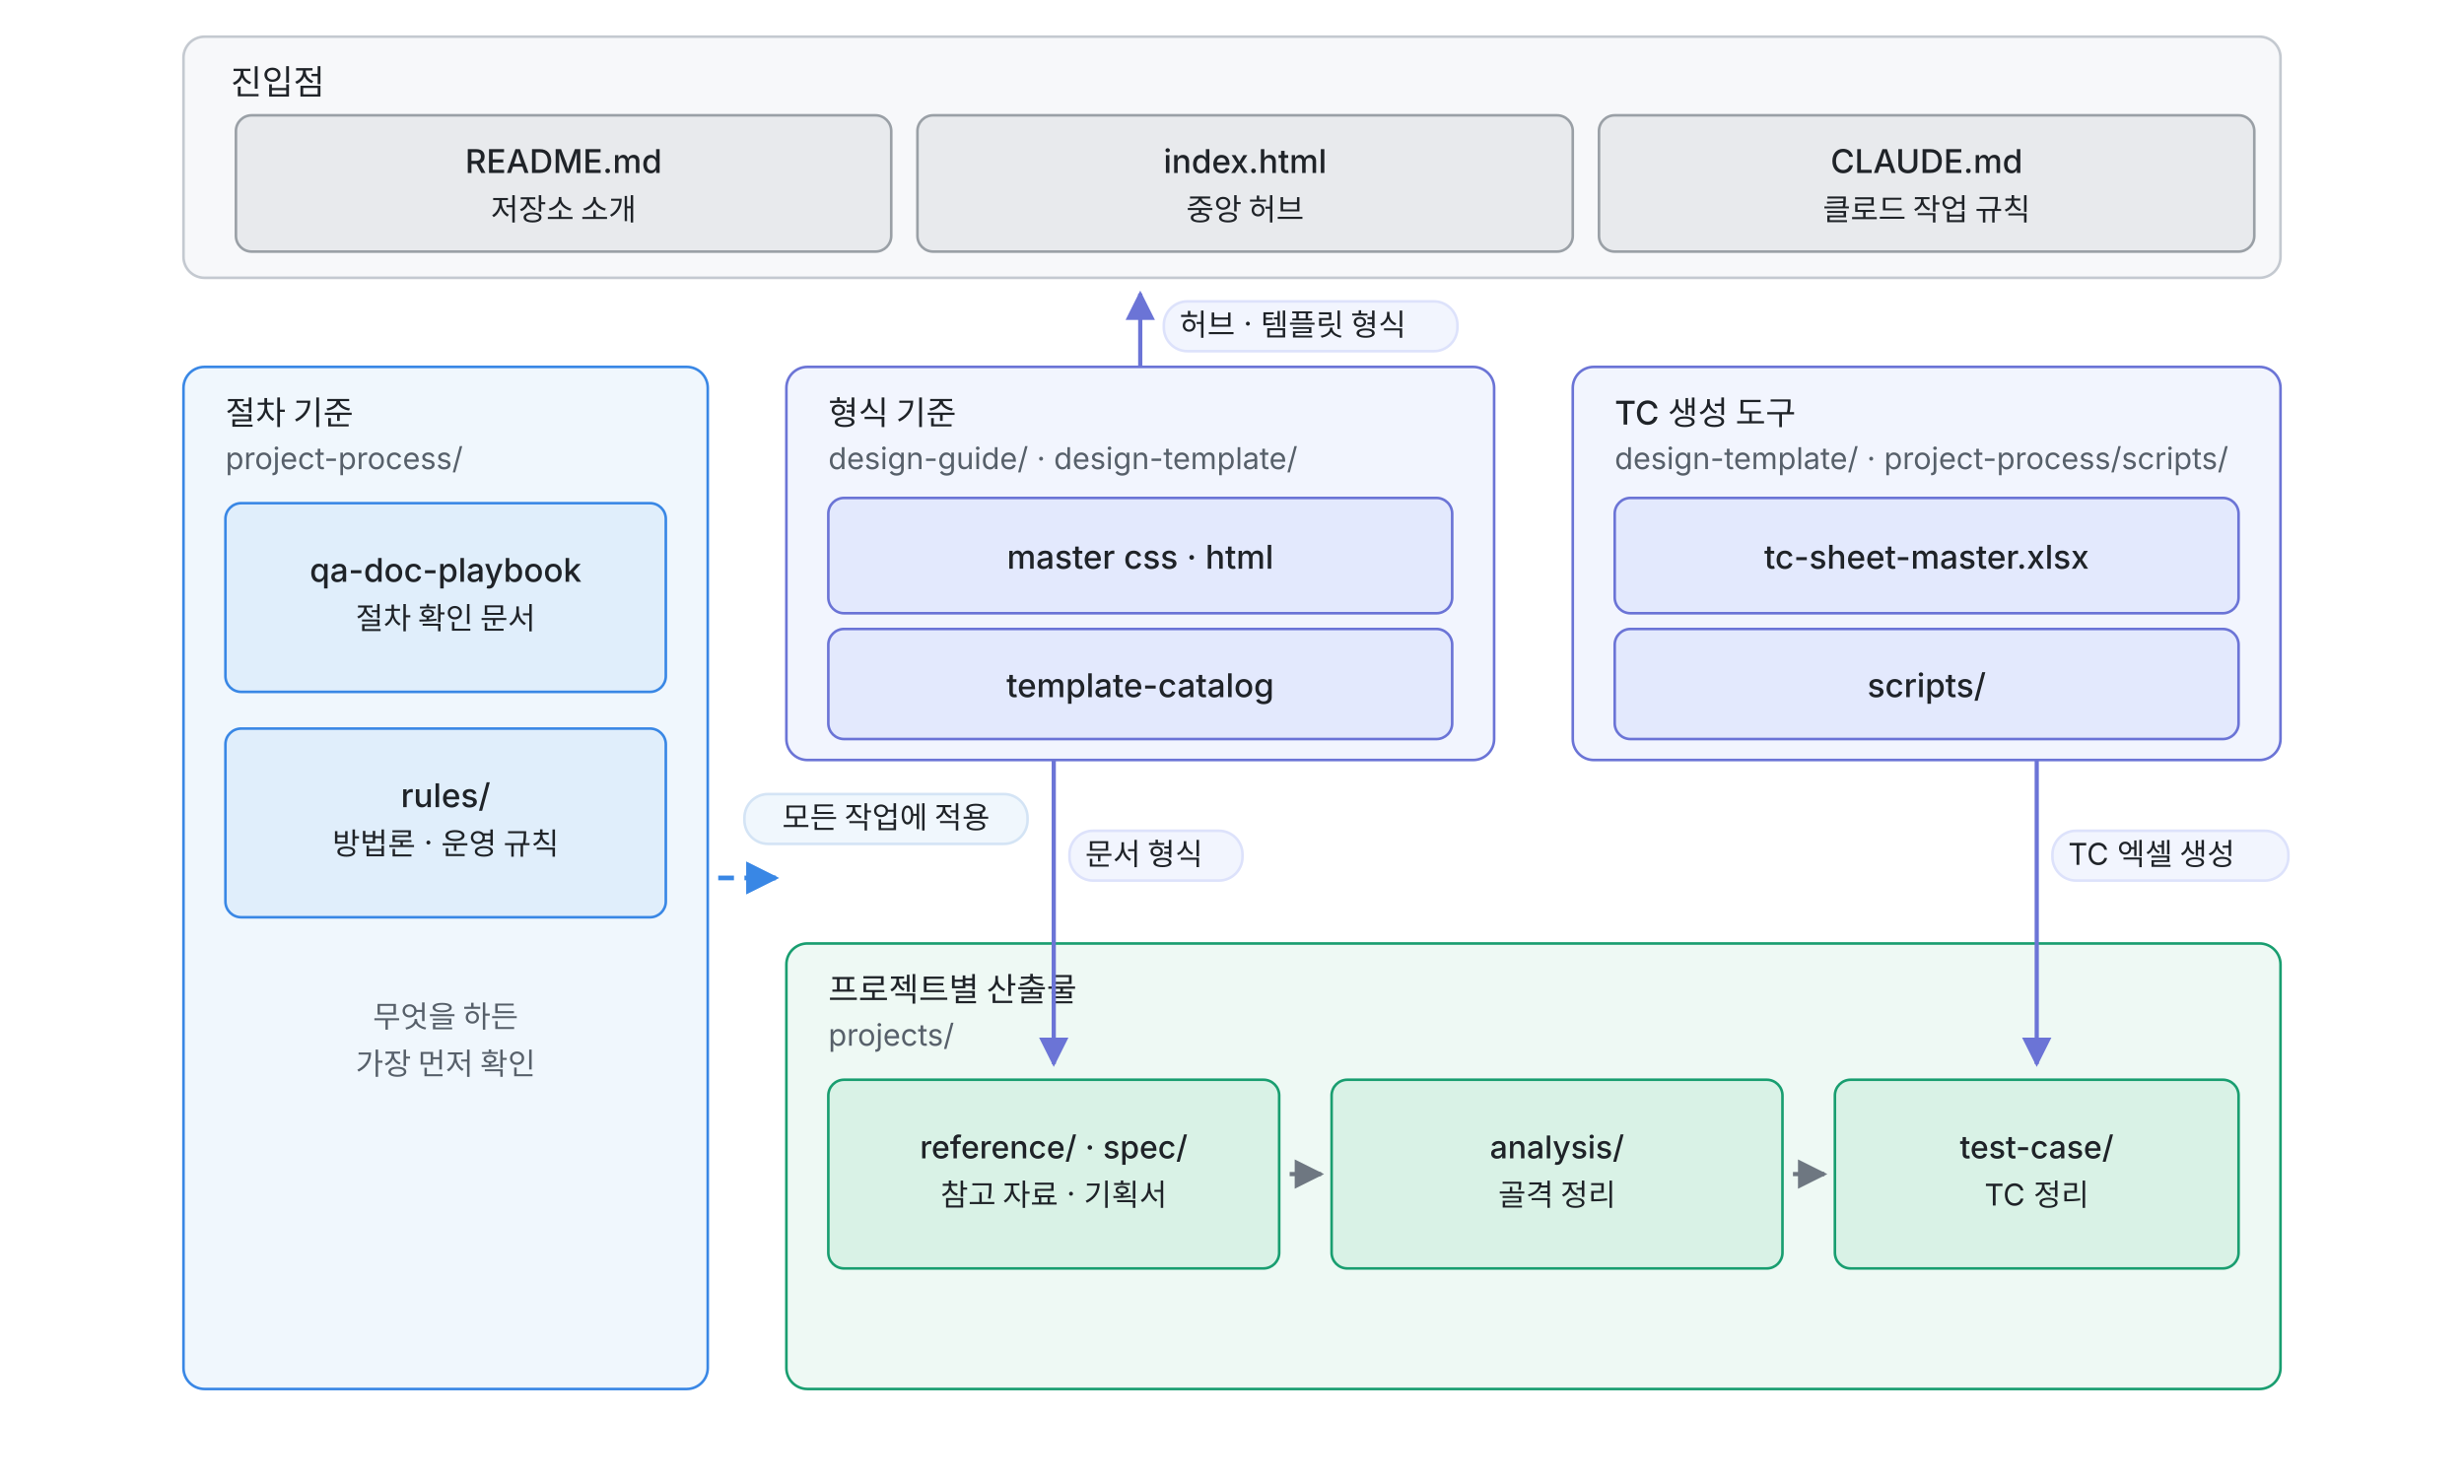
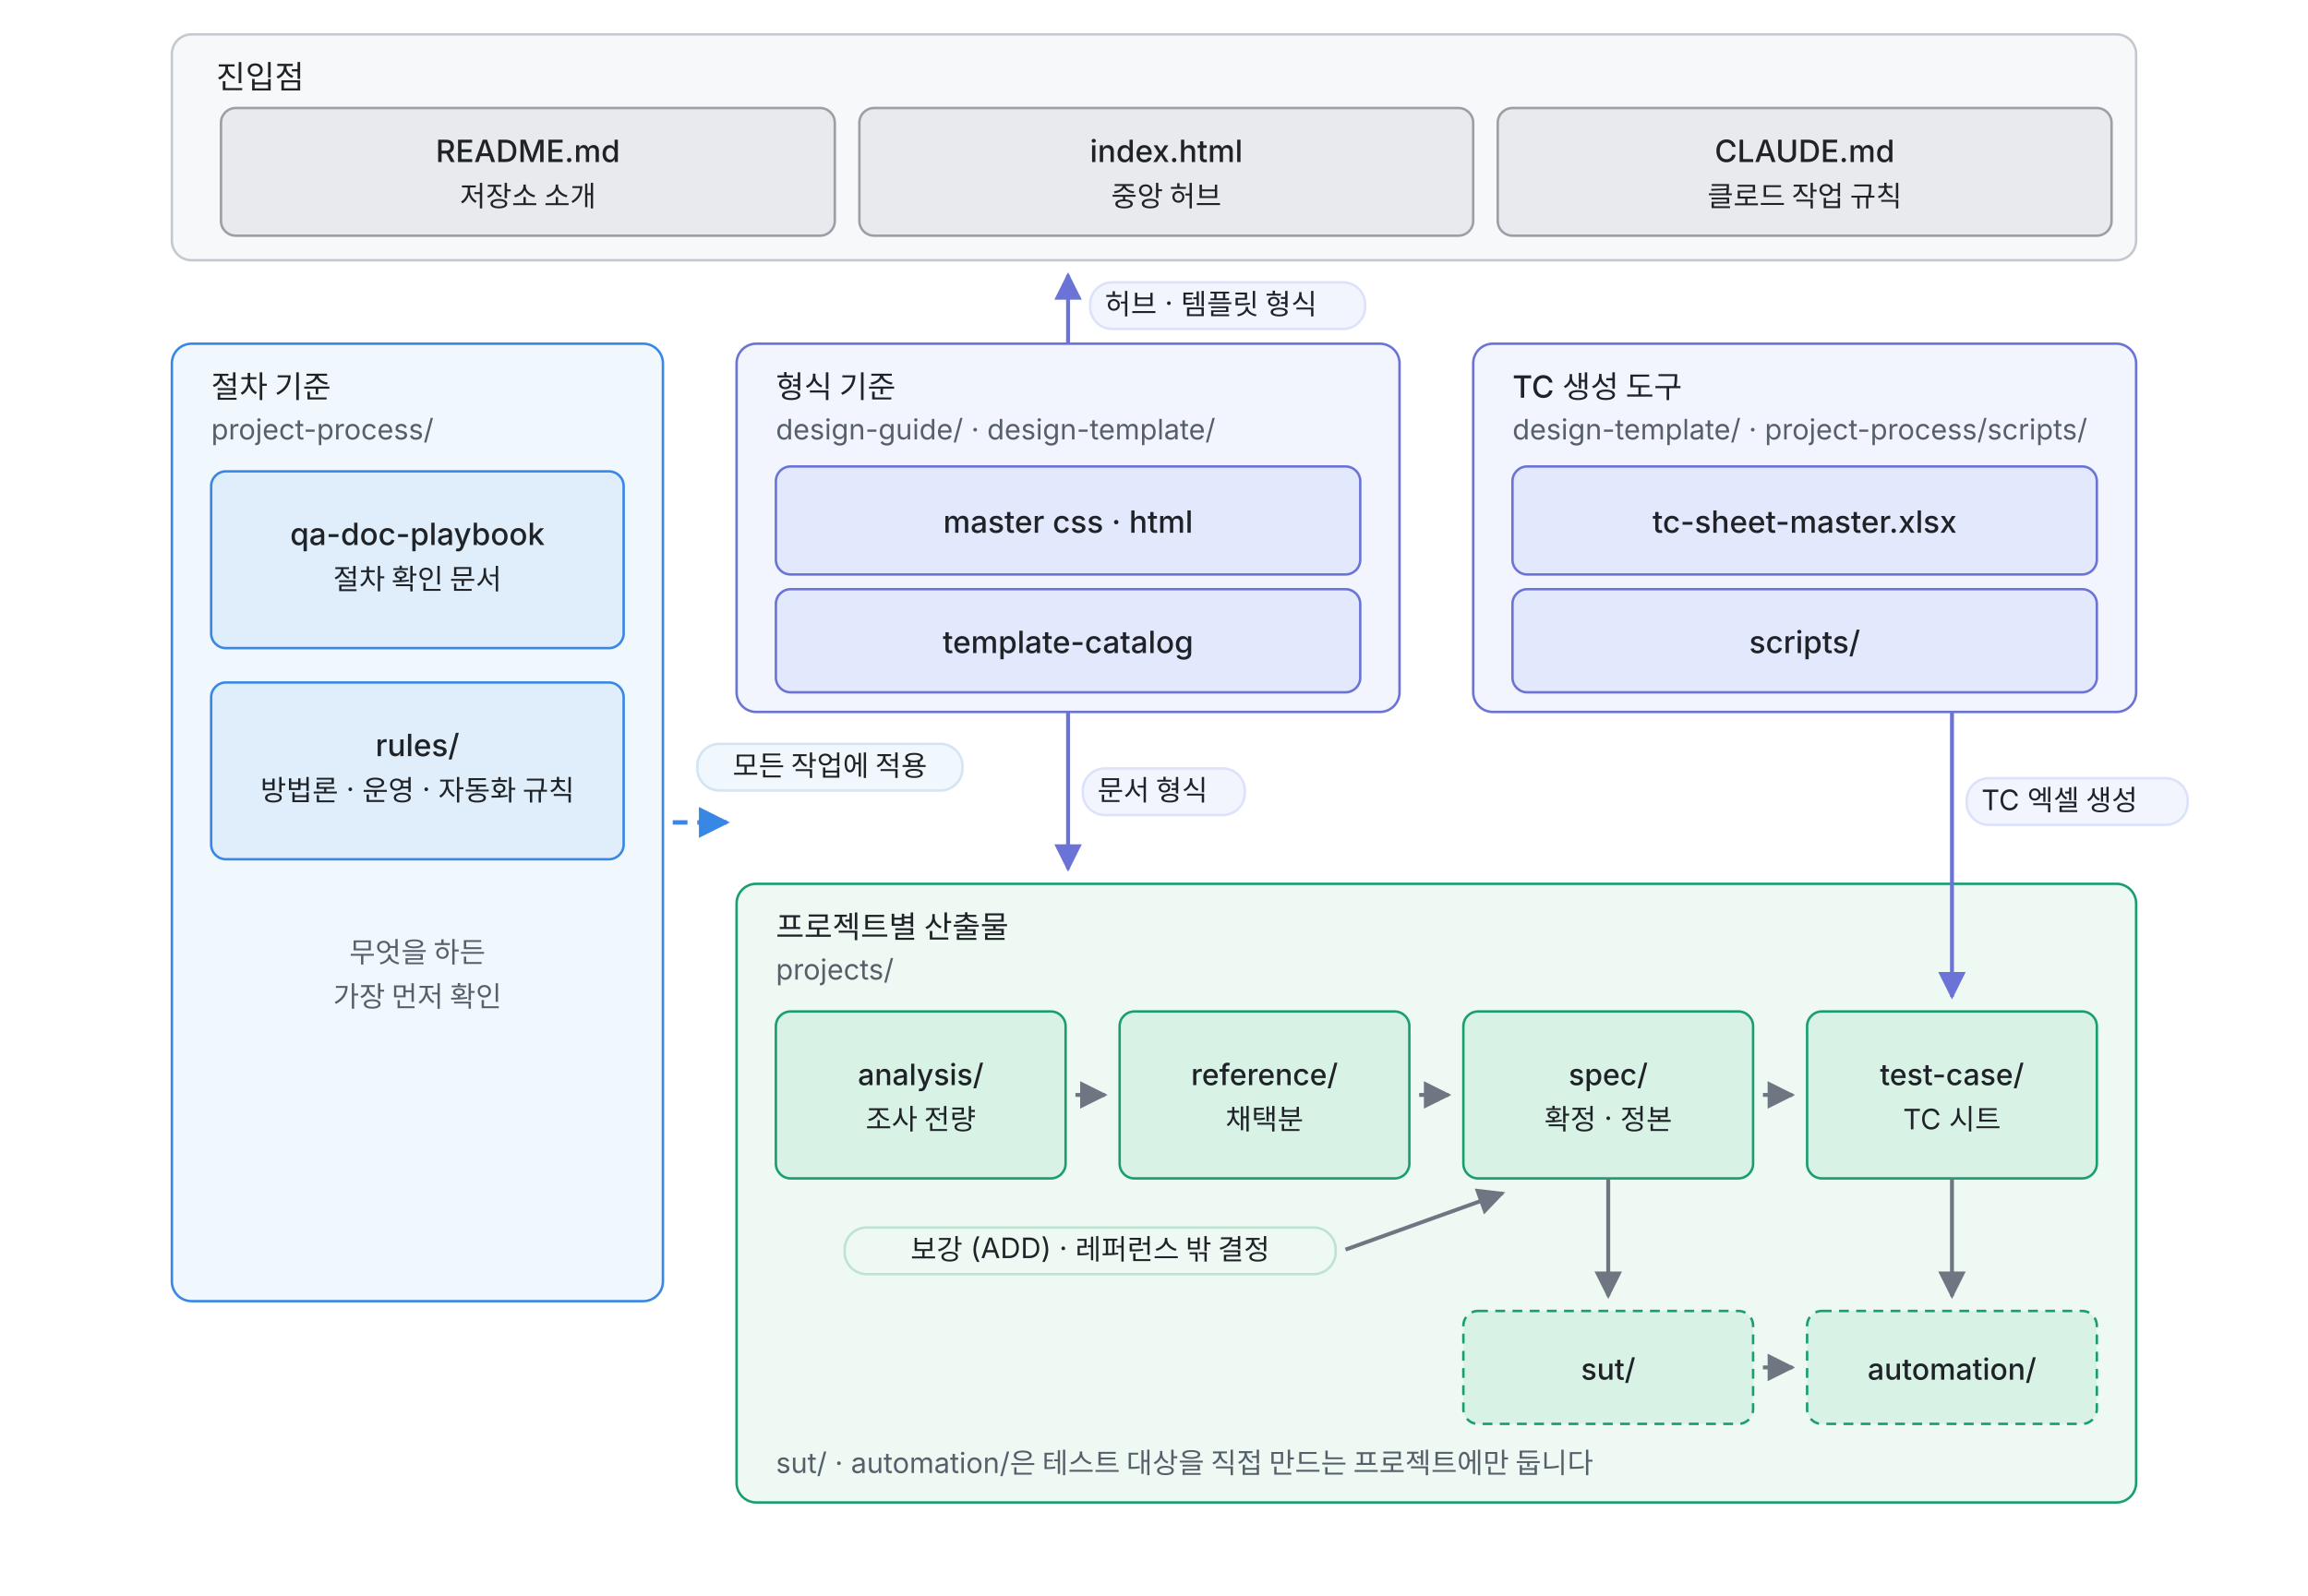
- <svg xmlns="http://www.w3.org/2000/svg" viewBox="0 0 940 566" width="940" height="566" role="img" aria-labelledby="t d">
+ <svg xmlns="http://www.w3.org/2000/svg" viewBox="0 0 940 650" width="940" height="650" role="img" aria-labelledby="t d">
  <defs>
    <marker id="ar-gray" viewBox="0 0 10 10" refX="9" refY="5" markerWidth="7" markerHeight="7" orient="auto">
      <path d="M0,0 L10,5 L0,10 z" fill="#6e7781" />
    </marker>
    <marker id="ar-indigo" viewBox="0 0 10 10" refX="9" refY="5" markerWidth="7" markerHeight="7" orient="auto">
      <path d="M0,0 L10,5 L0,10 z" fill="#6b74d6" />
    </marker>
    <marker id="ar-blue" viewBox="0 0 10 10" refX="9" refY="5" markerWidth="7" markerHeight="7" orient="auto">
      <path d="M0,0 L10,5 L0,10 z" fill="#3987e5" />
    </marker>
  </defs>
  <rect class="grp-entry" x="70" y="14" width="800" height="92" rx="8" fill="#f7f8fa" stroke="#c4c9d0" />
  <text class="t" x="88" y="36" font-family="system-ui, -apple-system, 'Segoe UI', 'Malgun Gothic', sans-serif" font-size="13" font-weight="500" fill="#1f2328">진입점</text>
  <g class="nd-entry" fill="#e8eaed" stroke="#9aa0a6">
    <rect x="90" y="44" width="250" height="52" rx="6" />
    <rect x="350" y="44" width="250" height="52" rx="6" />
    <rect x="610" y="44" width="250" height="52" rx="6" />
  </g>
  <g font-family="system-ui, -apple-system, 'Segoe UI', 'Malgun Gothic', sans-serif" text-anchor="middle">
    <text class="t" x="215" y="66" font-size="12.5" font-weight="500" fill="#1f2328">README.md</text>
    <text class="s" x="215" y="84" font-size="11.5" fill="#1f2328">저장소 소개</text>
    <text class="t" x="475" y="66" font-size="12.5" font-weight="500" fill="#1f2328">index.html</text>
    <text class="s" x="475" y="84" font-size="11.5" fill="#1f2328">중앙 허브</text>
    <text class="t" x="735" y="66" font-size="12.5" font-weight="500" fill="#1f2328">CLAUDE.md</text>
    <text class="s" x="735" y="84" font-size="11.5" fill="#1f2328">클로드 작업 규칙</text>
  </g>
  <rect class="grp-proc" x="70" y="140" width="200" height="390" rx="8" fill="#f0f7fd" stroke="#3987e5" />
  <g font-family="system-ui, -apple-system, 'Segoe UI', 'Malgun Gothic', sans-serif">
    <text class="t" x="86" y="162" font-size="12.5" font-weight="500" fill="#1f2328">절차 기준</text>
    <text class="s" x="86" y="179" font-size="11.5" fill="#57606a">project-process/</text>
  </g>
  <g class="nd-proc" fill="#e0eefb" stroke="#3987e5">
    <rect x="86" y="192" width="168" height="72" rx="6" />
    <rect x="86" y="278" width="168" height="72" rx="6" />
  </g>
  <g font-family="system-ui, -apple-system, 'Segoe UI', 'Malgun Gothic', sans-serif" text-anchor="middle">
    <text class="t" x="170" y="222" font-size="12.5" font-weight="500" fill="#1f2328">qa-doc-playbook</text>
    <text class="s" x="170" y="240" font-size="11.5" fill="#1f2328">절차 확인 문서</text>
    <text class="t" x="170" y="308" font-size="12.5" font-weight="500" fill="#1f2328">rules/</text>
-     <text class="s" x="170" y="326" font-size="11.5" fill="#1f2328">방법론 · 운영 규칙</text>
+     <text class="s" x="170" y="326" font-size="11.5" fill="#1f2328">방법론 · 운영 · 자동화 규칙</text>
    <text class="s" x="170" y="392" font-size="11.5" fill="#57606a">무엇을 하든</text>
    <text class="s" x="170" y="410" font-size="11.5" fill="#57606a">가장 먼저 확인</text>
  </g>
  <rect class="grp-form" x="300" y="140" width="270" height="150" rx="8" fill="#f2f5fe" stroke="#6b74d6" />
  <g font-family="system-ui, -apple-system, 'Segoe UI', 'Malgun Gothic', sans-serif">
    <text class="t" x="316" y="162" font-size="12.5" font-weight="500" fill="#1f2328">형식 기준</text>
    <text class="s" x="316" y="179" font-size="11.5" fill="#57606a">design-guide/ · design-template/</text>
  </g>
  <g class="nd-form" fill="#e3e9fd" stroke="#6b74d6">
    <rect x="316" y="190" width="238" height="44" rx="6" />
    <rect x="316" y="240" width="238" height="42" rx="6" />
  </g>
  <g font-family="system-ui, -apple-system, 'Segoe UI', 'Malgun Gothic', sans-serif" text-anchor="middle">
    <text class="t" x="435" y="217" font-size="12.5" font-weight="500" fill="#1f2328">master css · html</text>
    <text class="t" x="435" y="266" font-size="12.5" font-weight="500" fill="#1f2328">template-catalog</text>
  </g>
  <rect class="grp-form" x="600" y="140" width="270" height="150" rx="8" fill="#f2f5fe" stroke="#6b74d6" />
  <g font-family="system-ui, -apple-system, 'Segoe UI', 'Malgun Gothic', sans-serif">
    <text class="t" x="616" y="162" font-size="12.5" font-weight="500" fill="#1f2328">TC 생성 도구</text>
    <text class="s" x="616" y="179" font-size="11.5" fill="#57606a">design-template/ · project-process/scripts/</text>
  </g>
  <g class="nd-form" fill="#e3e9fd" stroke="#6b74d6">
    <rect x="616" y="190" width="238" height="44" rx="6" />
    <rect x="616" y="240" width="238" height="42" rx="6" />
  </g>
  <g font-family="system-ui, -apple-system, 'Segoe UI', 'Malgun Gothic', sans-serif" text-anchor="middle">
    <text class="t" x="735" y="217" font-size="12.5" font-weight="500" fill="#1f2328">tc-sheet-master.xlsx</text>
    <text class="t" x="735" y="266" font-size="12.5" font-weight="500" fill="#1f2328">scripts/</text>
  </g>
-   <rect class="grp-out" x="300" y="360" width="570" height="170" rx="8" fill="#eef9f4" stroke="#199e70" />
+   <rect class="grp-out" x="300" y="360" width="570" height="252" rx="8" fill="#eef9f4" stroke="#199e70" />
  <g font-family="system-ui, -apple-system, 'Segoe UI', 'Malgun Gothic', sans-serif">
    <text class="t" x="316" y="382" font-size="12.5" font-weight="500" fill="#1f2328">프로젝트별 산출물</text>
    <text class="s" x="316" y="399" font-size="11.5" fill="#57606a">projects/</text>
  </g>
  <g class="nd-out" fill="#d9f2e6" stroke="#199e70">
-     <rect x="316" y="412" width="172" height="72" rx="6" />
-     <rect x="508" y="412" width="172" height="72" rx="6" />
-     <rect x="700" y="412" width="154" height="72" rx="6" />
+     <rect x="316" y="412" width="118" height="68" rx="6" />
+     <rect x="456" y="412" width="118" height="68" rx="6" />
+     <rect x="596" y="412" width="118" height="68" rx="6" />
+     <rect x="736" y="412" width="118" height="68" rx="6" />
+   </g>
+   <g class="nd-out" fill="#d9f2e6" stroke="#199e70" stroke-dasharray="4 3">
+     <rect x="596" y="534" width="118" height="46" rx="6" />
+     <rect x="736" y="534" width="118" height="46" rx="6" />
  </g>
  <g font-family="system-ui, -apple-system, 'Segoe UI', 'Malgun Gothic', sans-serif" text-anchor="middle">
-     <text class="t" x="402" y="442" font-size="12" font-weight="500" fill="#1f2328">reference/ · spec/</text>
-     <text class="s" x="402" y="460" font-size="11.5" fill="#1f2328">참고 자료 · 기획서</text>
-     <text class="t" x="594" y="442" font-size="12" font-weight="500" fill="#1f2328">analysis/</text>
-     <text class="s" x="594" y="460" font-size="11.5" fill="#1f2328">골격 정리</text>
-     <text class="t" x="777" y="442" font-size="12" font-weight="500" fill="#1f2328">test-case/</text>
-     <text class="s" x="777" y="460" font-size="11.5" fill="#1f2328">TC 정리</text>
+     <text class="t" x="375" y="442" font-size="12" font-weight="500" fill="#1f2328">analysis/</text>
+     <text class="s" x="375" y="460" font-size="11.5" fill="#1f2328">조사 전량</text>
+     <text class="t" x="515" y="442" font-size="12" font-weight="500" fill="#1f2328">reference/</text>
+     <text class="s" x="515" y="460" font-size="11.5" fill="#1f2328">채택분</text>
+     <text class="t" x="655" y="442" font-size="12" font-weight="500" fill="#1f2328">spec/</text>
+     <text class="s" x="655" y="460" font-size="11.5" fill="#1f2328">확정 · 정본</text>
+     <text class="t" x="795" y="442" font-size="12" font-weight="500" fill="#1f2328">test-case/</text>
+     <text class="s" x="795" y="460" font-size="11.5" fill="#1f2328">TC 시트</text>
+     <text class="t" x="655" y="562" font-size="12" font-weight="500" fill="#1f2328">sut/</text>
+     <text class="t" x="795" y="562" font-size="12" font-weight="500" fill="#1f2328">automation/</text>
  </g>
-   <path class="arrow arrow-gray" d="M492,448 H504" fill="none" stroke="#6e7781" stroke-width="1.6" marker-end="url(#ar-gray)" />
-   <path class="arrow arrow-gray" d="M684,448 H696" fill="none" stroke="#6e7781" stroke-width="1.6" marker-end="url(#ar-gray)" />
+   <rect class="pill" x="344" y="500" width="200" height="19" rx="9" fill="#eef9f4" stroke="#bde3d2" />
+   <text class="lbl" x="444" y="513" text-anchor="middle" font-family="system-ui, -apple-system, 'Segoe UI', 'Malgun Gothic', sans-serif" font-size="11.5" fill="#1f2328">보강 (ADD) · 레퍼런스 밖 결정</text>
+   <text class="s" x="316" y="600" font-family="system-ui, -apple-system, 'Segoe UI', 'Malgun Gothic', sans-serif" font-size="11.5" fill="#57606a">sut/ · automation/은 테스트 대상을 직접 만드는 프로젝트에만 둡니다</text>
+   <path class="arrow arrow-gray" d="M438,446 H450" fill="none" stroke="#6e7781" stroke-width="1.6" marker-end="url(#ar-gray)" />
+   <path class="arrow arrow-gray" d="M578,446 H590" fill="none" stroke="#6e7781" stroke-width="1.6" marker-end="url(#ar-gray)" />
+   <path class="arrow arrow-gray" d="M718,446 H730" fill="none" stroke="#6e7781" stroke-width="1.6" marker-end="url(#ar-gray)" />
+   <path class="arrow arrow-gray" d="M548,509 L612,486" fill="none" stroke="#6e7781" stroke-width="1.6" marker-end="url(#ar-gray)" />
+   <path class="arrow arrow-gray" d="M655,480 V528" fill="none" stroke="#6e7781" stroke-width="1.6" marker-end="url(#ar-gray)" />
+   <path class="arrow arrow-gray" d="M795,480 V528" fill="none" stroke="#6e7781" stroke-width="1.6" marker-end="url(#ar-gray)" />
+   <path class="arrow arrow-gray" d="M718,557 H730" fill="none" stroke="#6e7781" stroke-width="1.6" marker-end="url(#ar-gray)" />
  <path class="arrow" d="M274,335 H296" fill="none" stroke="#3987e5" stroke-width="1.8" stroke-dasharray="6 4" marker-end="url(#ar-blue)" />
  <rect class="pill" x="284" y="303" width="108" height="19" rx="9" fill="#f0f7fd" stroke="#d4e4f5" />
  <text class="lbl" x="338" y="316" text-anchor="middle" font-family="system-ui, -apple-system, 'Segoe UI', 'Malgun Gothic', sans-serif" font-size="11.5" fill="#1f2328">모든 작업에 적용</text>
  <path class="arrow" d="M435,140 V112" fill="none" stroke="#6b74d6" stroke-width="1.6" marker-end="url(#ar-indigo)" />
  <rect class="pill" x="444" y="115" width="112" height="19" rx="9" fill="#f2f5fe" stroke="#dde2fb" />
  <text class="lbl" x="450" y="128" font-family="system-ui, -apple-system, 'Segoe UI', 'Malgun Gothic', sans-serif" font-size="11.5" fill="#1f2328">허브 · 템플릿 형식</text>
-   <path class="arrow" d="M402,290 V406" fill="none" stroke="#6b74d6" stroke-width="1.6" marker-end="url(#ar-indigo)" />
-   <rect class="pill" x="408" y="317" width="66" height="19" rx="9" fill="#f2f5fe" stroke="#dde2fb" />
-   <text class="lbl" x="414" y="330" font-family="system-ui, -apple-system, 'Segoe UI', 'Malgun Gothic', sans-serif" font-size="11.5" fill="#1f2328">문서 형식</text>
-   <path class="arrow" d="M777,290 V406" fill="none" stroke="#6b74d6" stroke-width="1.6" marker-end="url(#ar-indigo)" />
-   <rect class="pill" x="783" y="317" width="90" height="19" rx="9" fill="#f2f5fe" stroke="#dde2fb" />
-   <text class="lbl" x="789" y="330" font-family="system-ui, -apple-system, 'Segoe UI', 'Malgun Gothic', sans-serif" font-size="11.5" fill="#1f2328">TC 엑셀 생성</text>
+   <path class="arrow" d="M435,290 V354" fill="none" stroke="#6b74d6" stroke-width="1.6" marker-end="url(#ar-indigo)" />
+   <rect class="pill" x="441" y="313" width="66" height="19" rx="9" fill="#f2f5fe" stroke="#dde2fb" />
+   <text class="lbl" x="447" y="326" font-family="system-ui, -apple-system, 'Segoe UI', 'Malgun Gothic', sans-serif" font-size="11.5" fill="#1f2328">문서 형식</text>
+   <path class="arrow" d="M795,290 V406" fill="none" stroke="#6b74d6" stroke-width="1.6" marker-end="url(#ar-indigo)" />
+   <rect class="pill" x="801" y="317" width="90" height="19" rx="9" fill="#f2f5fe" stroke="#dde2fb" />
+   <text class="lbl" x="807" y="330" font-family="system-ui, -apple-system, 'Segoe UI', 'Malgun Gothic', sans-serif" font-size="11.5" fill="#1f2328">TC 엑셀 생성</text>
</svg>
